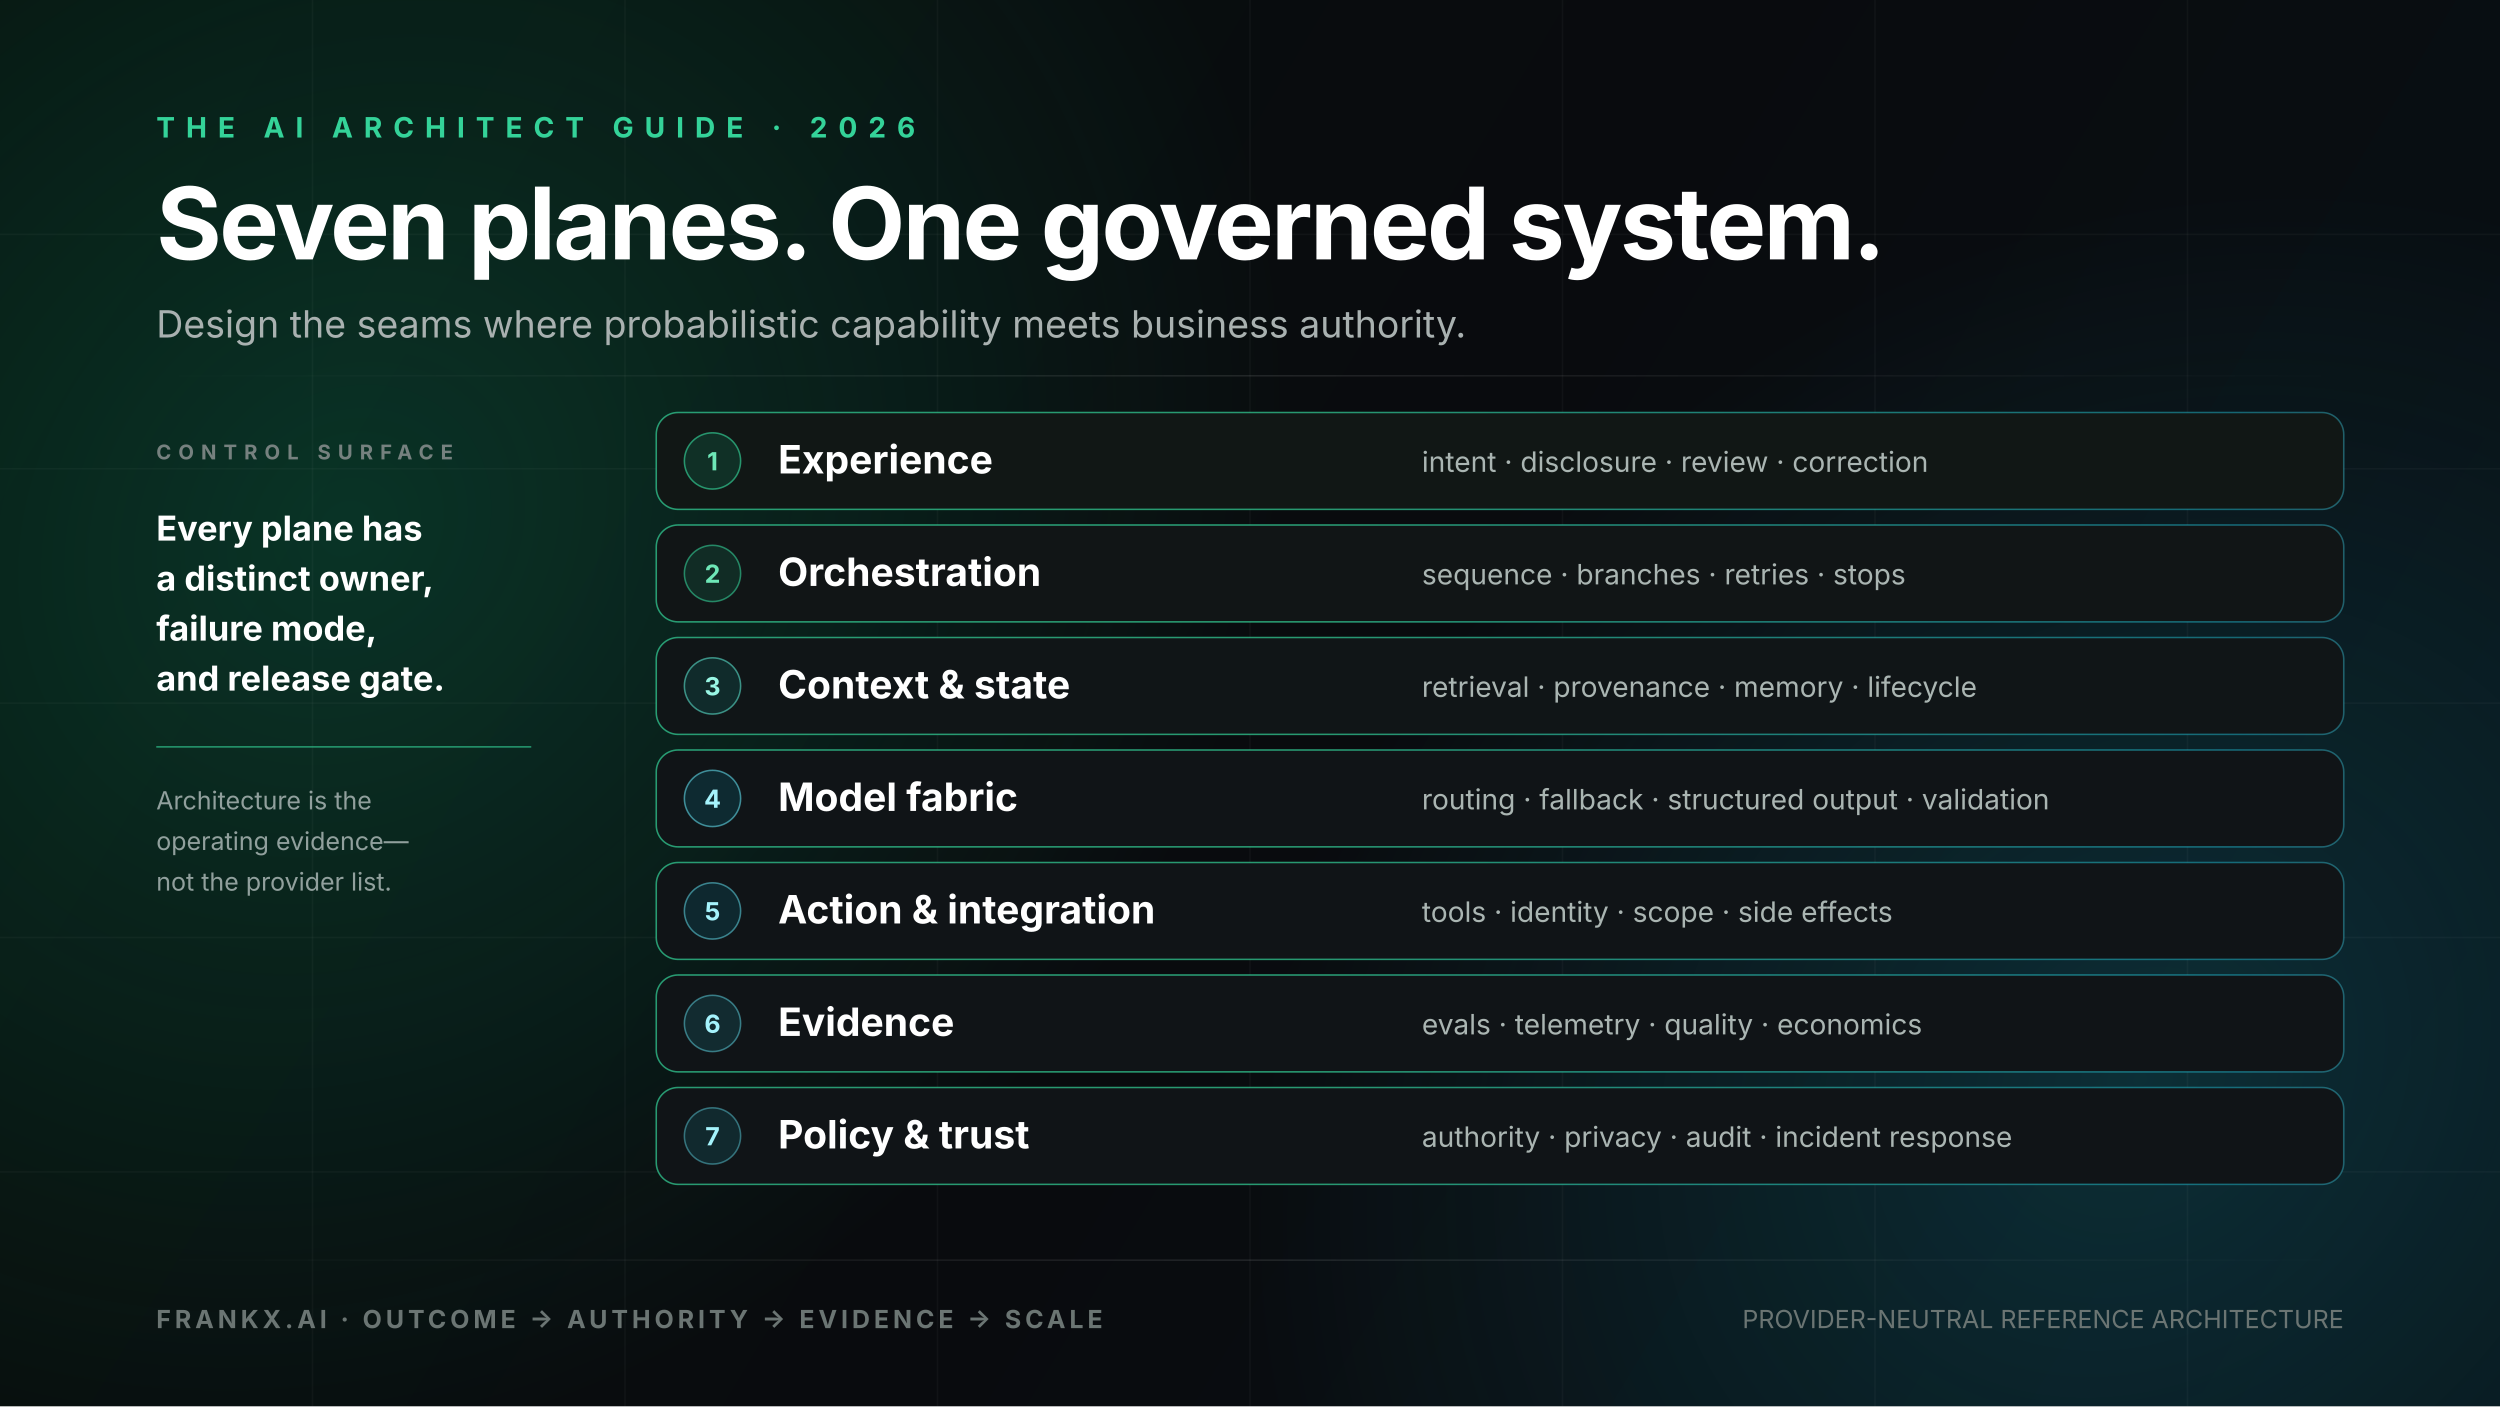
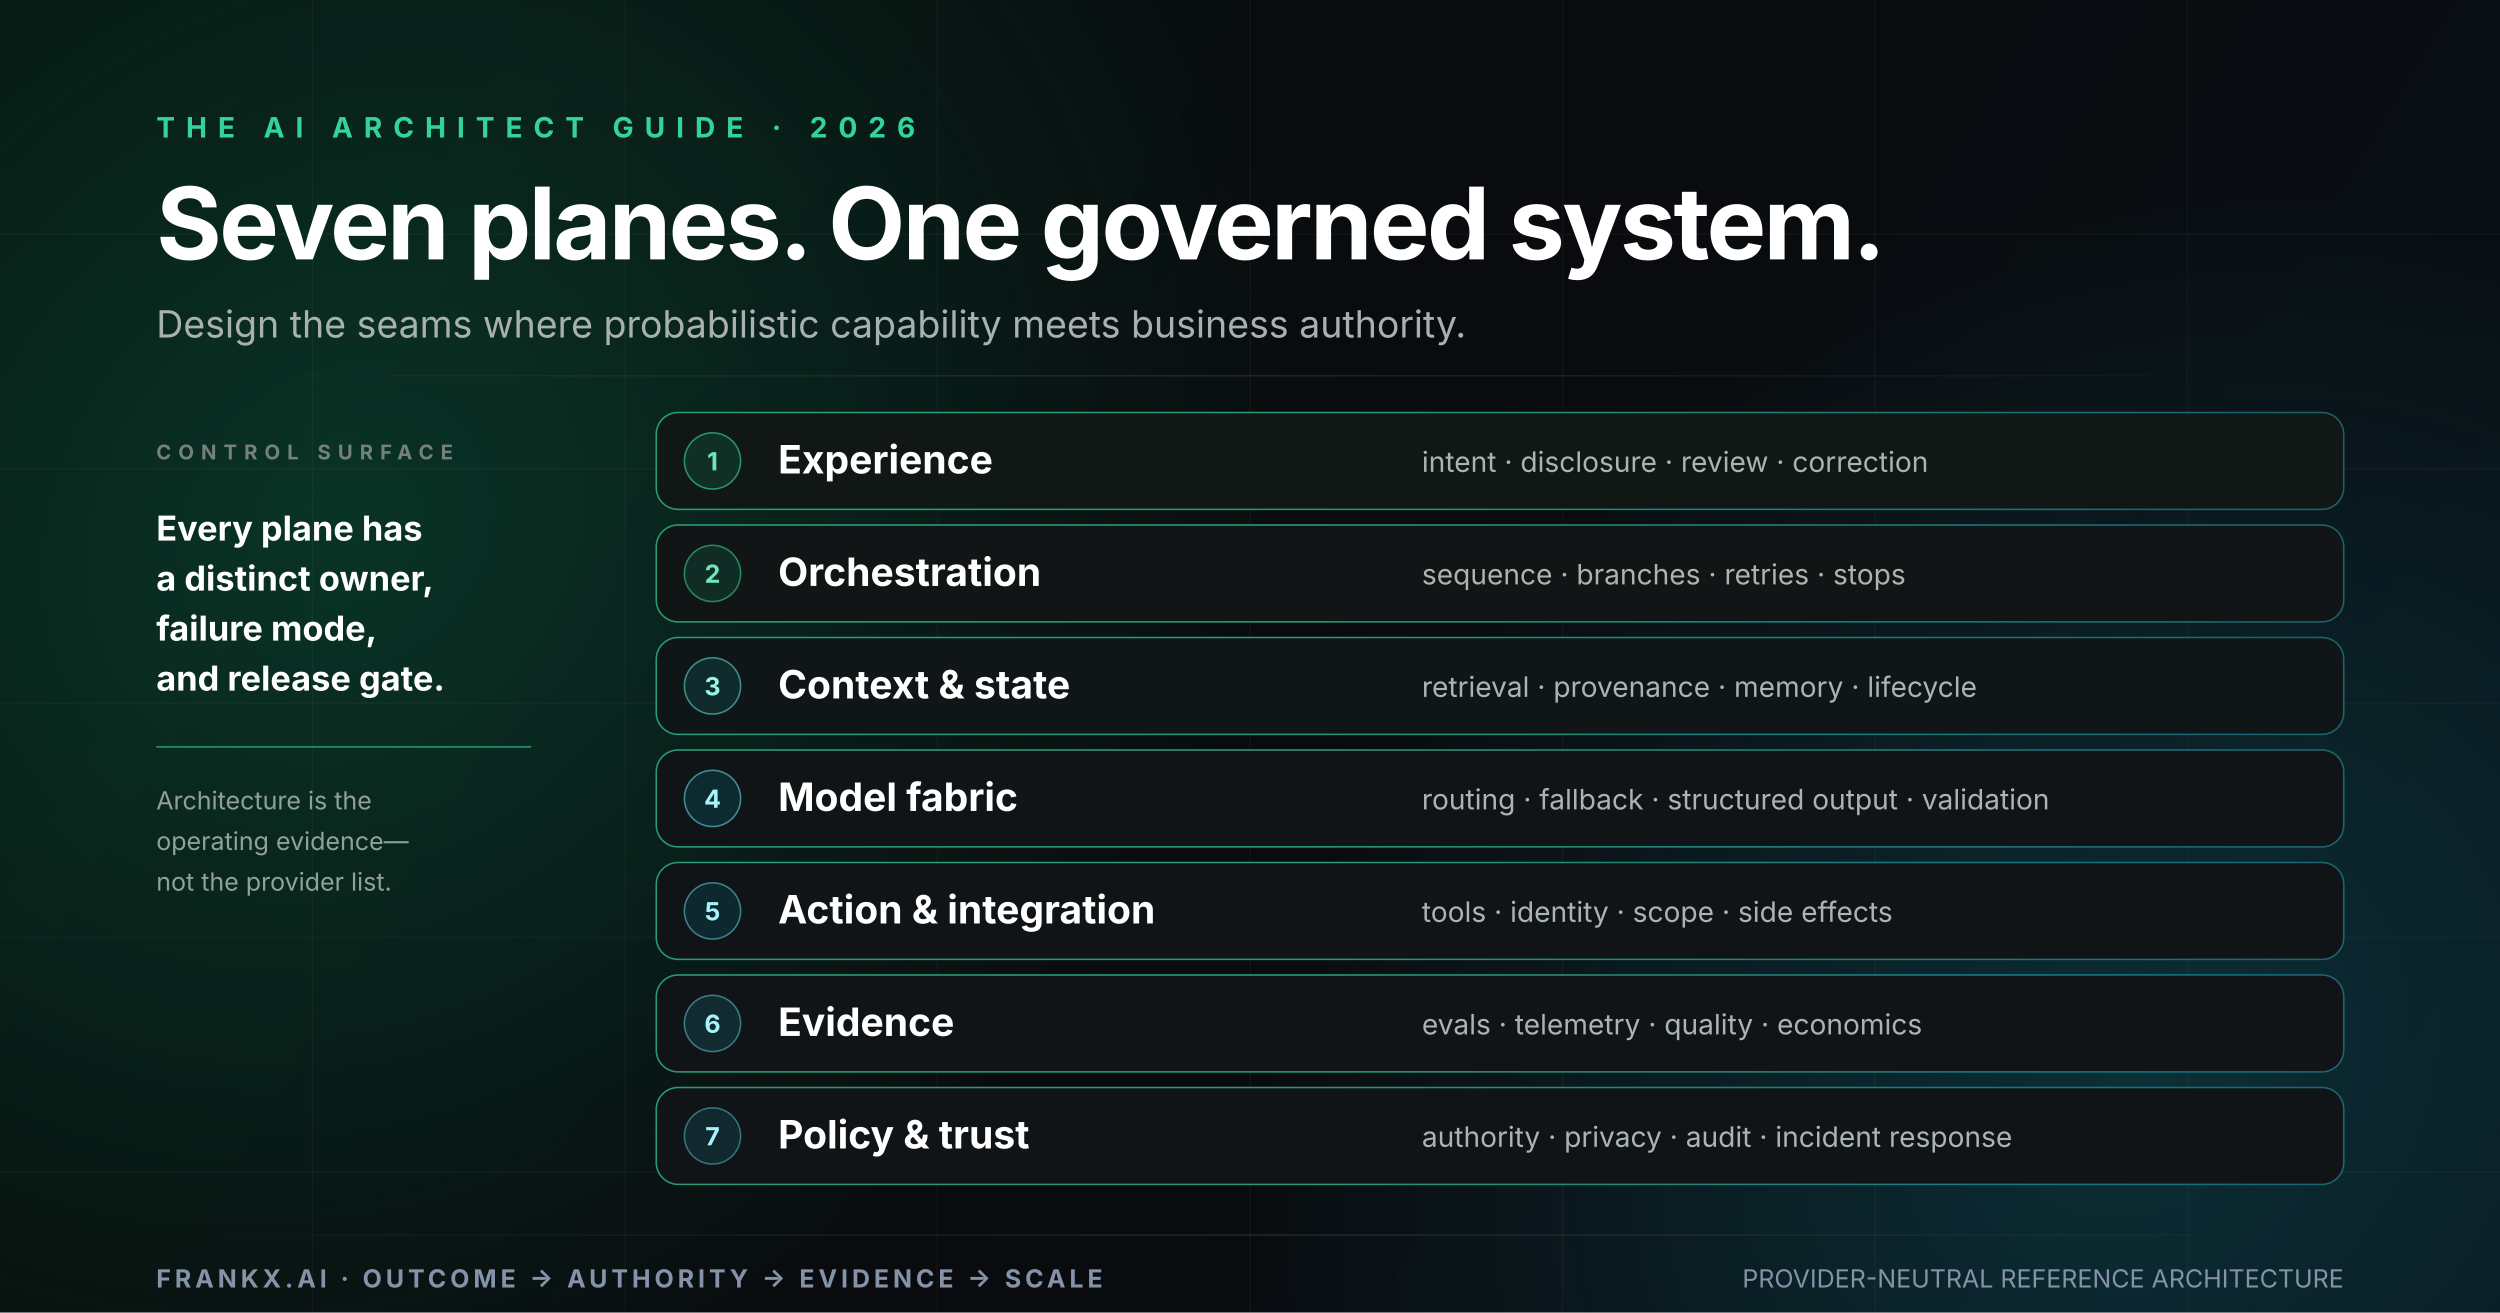
- <svg xmlns="http://www.w3.org/2000/svg" width="1600" height="900" viewBox="0 0 1600 900" role="img" aria-labelledby="title desc">
+ <svg xmlns="http://www.w3.org/2000/svg" width="1200" height="630" viewBox="0 0 1600 840" role="img" aria-labelledby="title desc">
  <defs>
    <linearGradient id="background" x1="80" y1="20" x2="1510" y2="880" gradientUnits="userSpaceOnUse">
      <stop stop-color="#07100D" />
      <stop offset="0.52" stop-color="#090B0E" />
      <stop offset="1" stop-color="#081015" />
    </linearGradient>
    <radialGradient id="emeraldGlow" cx="0" cy="0" r="1" gradientUnits="userSpaceOnUse" gradientTransform="translate(220 340) rotate(45) scale(560 650)">
      <stop stop-color="#10B981" stop-opacity="0.22" />
      <stop offset="1" stop-color="#10B981" stop-opacity="0" />
    </radialGradient>
    <radialGradient id="cyanGlow" cx="0" cy="0" r="1" gradientUnits="userSpaceOnUse" gradientTransform="translate(1370 690) rotate(-135) scale(520 620)">
      <stop stop-color="#22D3EE" stop-opacity="0.16" />
      <stop offset="1" stop-color="#22D3EE" stop-opacity="0" />
    </radialGradient>
    <linearGradient id="edge" x1="420" y1="0" x2="1500" y2="0" gradientUnits="userSpaceOnUse">
      <stop stop-color="#34D399" stop-opacity="0.70" />
      <stop offset="0.55" stop-color="#22D3EE" stop-opacity="0.42" />
      <stop offset="1" stop-color="#FFFFFF" stop-opacity="0.08" />
    </linearGradient>
    <linearGradient id="rule" x1="0" y1="0" x2="1" y2="0">
      <stop stop-color="#FFFFFF" stop-opacity="0" />
      <stop offset="0.5" stop-color="#FFFFFF" stop-opacity="0.10" />
      <stop offset="1" stop-color="#FFFFFF" stop-opacity="0" />
    </linearGradient>
  </defs>
-   <rect width="1600" height="900" fill="url(#background)" />
-   <rect width="1600" height="900" fill="url(#emeraldGlow)" />
-   <rect width="1600" height="900" fill="url(#cyanGlow)" />
+   <rect width="1600" height="840" fill="url(#background)" />
+   <rect width="1600" height="840" fill="url(#emeraldGlow)" />
+   <rect width="1600" height="840" fill="url(#cyanGlow)" />
  <g stroke="#FFFFFF" stroke-opacity="0.035">
    <path d="M0 150H1600M0 300H1600M0 450H1600M0 600H1600M0 750H1600" />
-     <path d="M200 0V900M400 0V900M600 0V900M800 0V900M1000 0V900M1200 0V900M1400 0V900" />
+     <path d="M200 0V840M400 0V840M600 0V840M800 0V840M1000 0V840M1200 0V840M1400 0V840" />
  </g>
  <text x="100" y="88" font-family="Inter, Arial, sans-serif" font-size="18" font-weight="700" letter-spacing="7" fill="#34D399">THE AI ARCHITECT GUIDE · 2026</text>
  <text x="100" y="166" font-family="Poppins, Inter, Arial, sans-serif" font-size="64" font-weight="650" letter-spacing="-1.6" fill="#FFFFFF">Seven planes. One governed system.</text>
  <text x="100" y="216" font-family="Inter, Arial, sans-serif" font-size="24" fill="#A9B1B0">Design the seams where probabilistic capability meets business authority.</text>
  <rect x="100" y="240" width="1400" height="1" fill="url(#rule)" />
  <g font-family="Inter, Arial, sans-serif">
    <text x="100" y="294" font-size="13" font-weight="700" letter-spacing="4.5" fill="#76817F">CONTROL SURFACE</text>
    <text x="100" y="346" font-size="22" font-weight="650" fill="#FFFFFF">Every plane has</text>
    <text x="100" y="378" font-size="22" font-weight="650" fill="#FFFFFF">a distinct owner,</text>
    <text x="100" y="410" font-size="22" font-weight="650" fill="#FFFFFF">failure mode,</text>
    <text x="100" y="442" font-size="22" font-weight="650" fill="#FFFFFF">and release gate.</text>
    <path d="M100 478H340" stroke="#34D399" stroke-opacity="0.65" />
    <text x="100" y="518" font-size="16" fill="#91A09D">Architecture is the</text>
    <text x="100" y="544" font-size="16" fill="#91A09D">operating evidence—</text>
    <text x="100" y="570" font-size="16" fill="#91A09D">not the provider list.</text>
  </g>
  <g font-family="Inter, Arial, sans-serif">
    <g transform="translate(420 264)">
      <rect width="1080" height="62" rx="14" fill="#111715" stroke="url(#edge)" />
      <circle cx="36" cy="31" r="18" fill="#10B981" fill-opacity="0.16" stroke="#34D399" stroke-opacity="0.65" />
      <text x="36" y="37" text-anchor="middle" font-size="16" font-weight="750" fill="#6EE7B7">1</text>
      <text x="78" y="39" font-size="25" font-weight="680" fill="#FFFFFF">Experience</text>
      <text x="490" y="38" font-size="18" fill="#AAB5B2">intent · disclosure · review · correction</text>
    </g>
    <g transform="translate(420 336)">
      <rect width="1080" height="62" rx="14" fill="#111516" stroke="url(#edge)" />
      <circle cx="36" cy="31" r="18" fill="#10B981" fill-opacity="0.14" stroke="#34D399" stroke-opacity="0.58" />
      <text x="36" y="37" text-anchor="middle" font-size="16" font-weight="750" fill="#6EE7B7">2</text>
      <text x="78" y="39" font-size="25" font-weight="680" fill="#FFFFFF">Orchestration</text>
      <text x="490" y="38" font-size="18" fill="#AAB5B2">sequence · branches · retries · stops</text>
    </g>
    <g transform="translate(420 408)">
      <rect width="1080" height="62" rx="14" fill="#101517" stroke="url(#edge)" />
      <circle cx="36" cy="31" r="18" fill="#14B8A6" fill-opacity="0.14" stroke="#5EEAD4" stroke-opacity="0.56" />
      <text x="36" y="37" text-anchor="middle" font-size="16" font-weight="750" fill="#99F6E4">3</text>
      <text x="78" y="39" font-size="25" font-weight="680" fill="#FFFFFF">Context &amp; state</text>
      <text x="490" y="38" font-size="18" fill="#AAB5B2">retrieval · provenance · memory · lifecycle</text>
    </g>
    <g transform="translate(420 480)">
      <rect width="1080" height="62" rx="14" fill="#101417" stroke="url(#edge)" />
      <circle cx="36" cy="31" r="18" fill="#06B6D4" fill-opacity="0.14" stroke="#67E8F9" stroke-opacity="0.55" />
      <text x="36" y="37" text-anchor="middle" font-size="16" font-weight="750" fill="#A5F3FC">4</text>
      <text x="78" y="39" font-size="25" font-weight="680" fill="#FFFFFF">Model fabric</text>
      <text x="490" y="38" font-size="18" fill="#AAB5B2">routing · fallback · structured output · validation</text>
    </g>
    <g transform="translate(420 552)">
      <rect width="1080" height="62" rx="14" fill="#101417" stroke="url(#edge)" />
      <circle cx="36" cy="31" r="18" fill="#06B6D4" fill-opacity="0.13" stroke="#67E8F9" stroke-opacity="0.50" />
      <text x="36" y="37" text-anchor="middle" font-size="16" font-weight="750" fill="#A5F3FC">5</text>
      <text x="78" y="39" font-size="25" font-weight="680" fill="#FFFFFF">Action &amp; integration</text>
      <text x="490" y="38" font-size="18" fill="#AAB5B2">tools · identity · scope · side effects</text>
    </g>
    <g transform="translate(420 624)">
      <rect width="1080" height="62" rx="14" fill="#101417" stroke="url(#edge)" />
      <circle cx="36" cy="31" r="18" fill="#22D3EE" fill-opacity="0.12" stroke="#67E8F9" stroke-opacity="0.46" />
      <text x="36" y="37" text-anchor="middle" font-size="16" font-weight="750" fill="#A5F3FC">6</text>
      <text x="78" y="39" font-size="25" font-weight="680" fill="#FFFFFF">Evidence</text>
      <text x="490" y="38" font-size="18" fill="#AAB5B2">evals · telemetry · quality · economics</text>
    </g>
    <g transform="translate(420 696)">
      <rect width="1080" height="62" rx="14" fill="#101417" stroke="url(#edge)" />
      <circle cx="36" cy="31" r="18" fill="#22D3EE" fill-opacity="0.11" stroke="#67E8F9" stroke-opacity="0.42" />
      <text x="36" y="37" text-anchor="middle" font-size="16" font-weight="750" fill="#A5F3FC">7</text>
      <text x="78" y="39" font-size="25" font-weight="680" fill="#FFFFFF">Policy &amp; trust</text>
      <text x="490" y="38" font-size="18" fill="#AAB5B2">authority · privacy · audit · incident response</text>
    </g>
  </g>
-   <rect x="100" y="806" width="1400" height="1" fill="url(#rule)" />
-   <text x="100" y="850" font-family="Inter, Arial, sans-serif" font-size="16" font-weight="650" letter-spacing="2.5" fill="#6B7573">FRANKX.AI · OUTCOME → AUTHORITY → EVIDENCE → SCALE</text>
-   <text x="1500" y="850" text-anchor="end" font-family="Inter, Arial, sans-serif" font-size="16" fill="#6B7573">PROVIDER-NEUTRAL REFERENCE ARCHITECTURE</text>
+   <rect x="100" y="790" width="1400" height="1" fill="url(#rule)" />
+   <text x="100" y="824" font-family="Inter, Arial, sans-serif" font-size="16" font-weight="650" letter-spacing="2.5" fill="#8493A8">FRANKX.AI · OUTCOME → AUTHORITY → EVIDENCE → SCALE</text>
+   <text x="1500" y="824" text-anchor="end" font-family="Inter, Arial, sans-serif" font-size="16" fill="#8493A8">PROVIDER-NEUTRAL REFERENCE ARCHITECTURE</text>
</svg>
